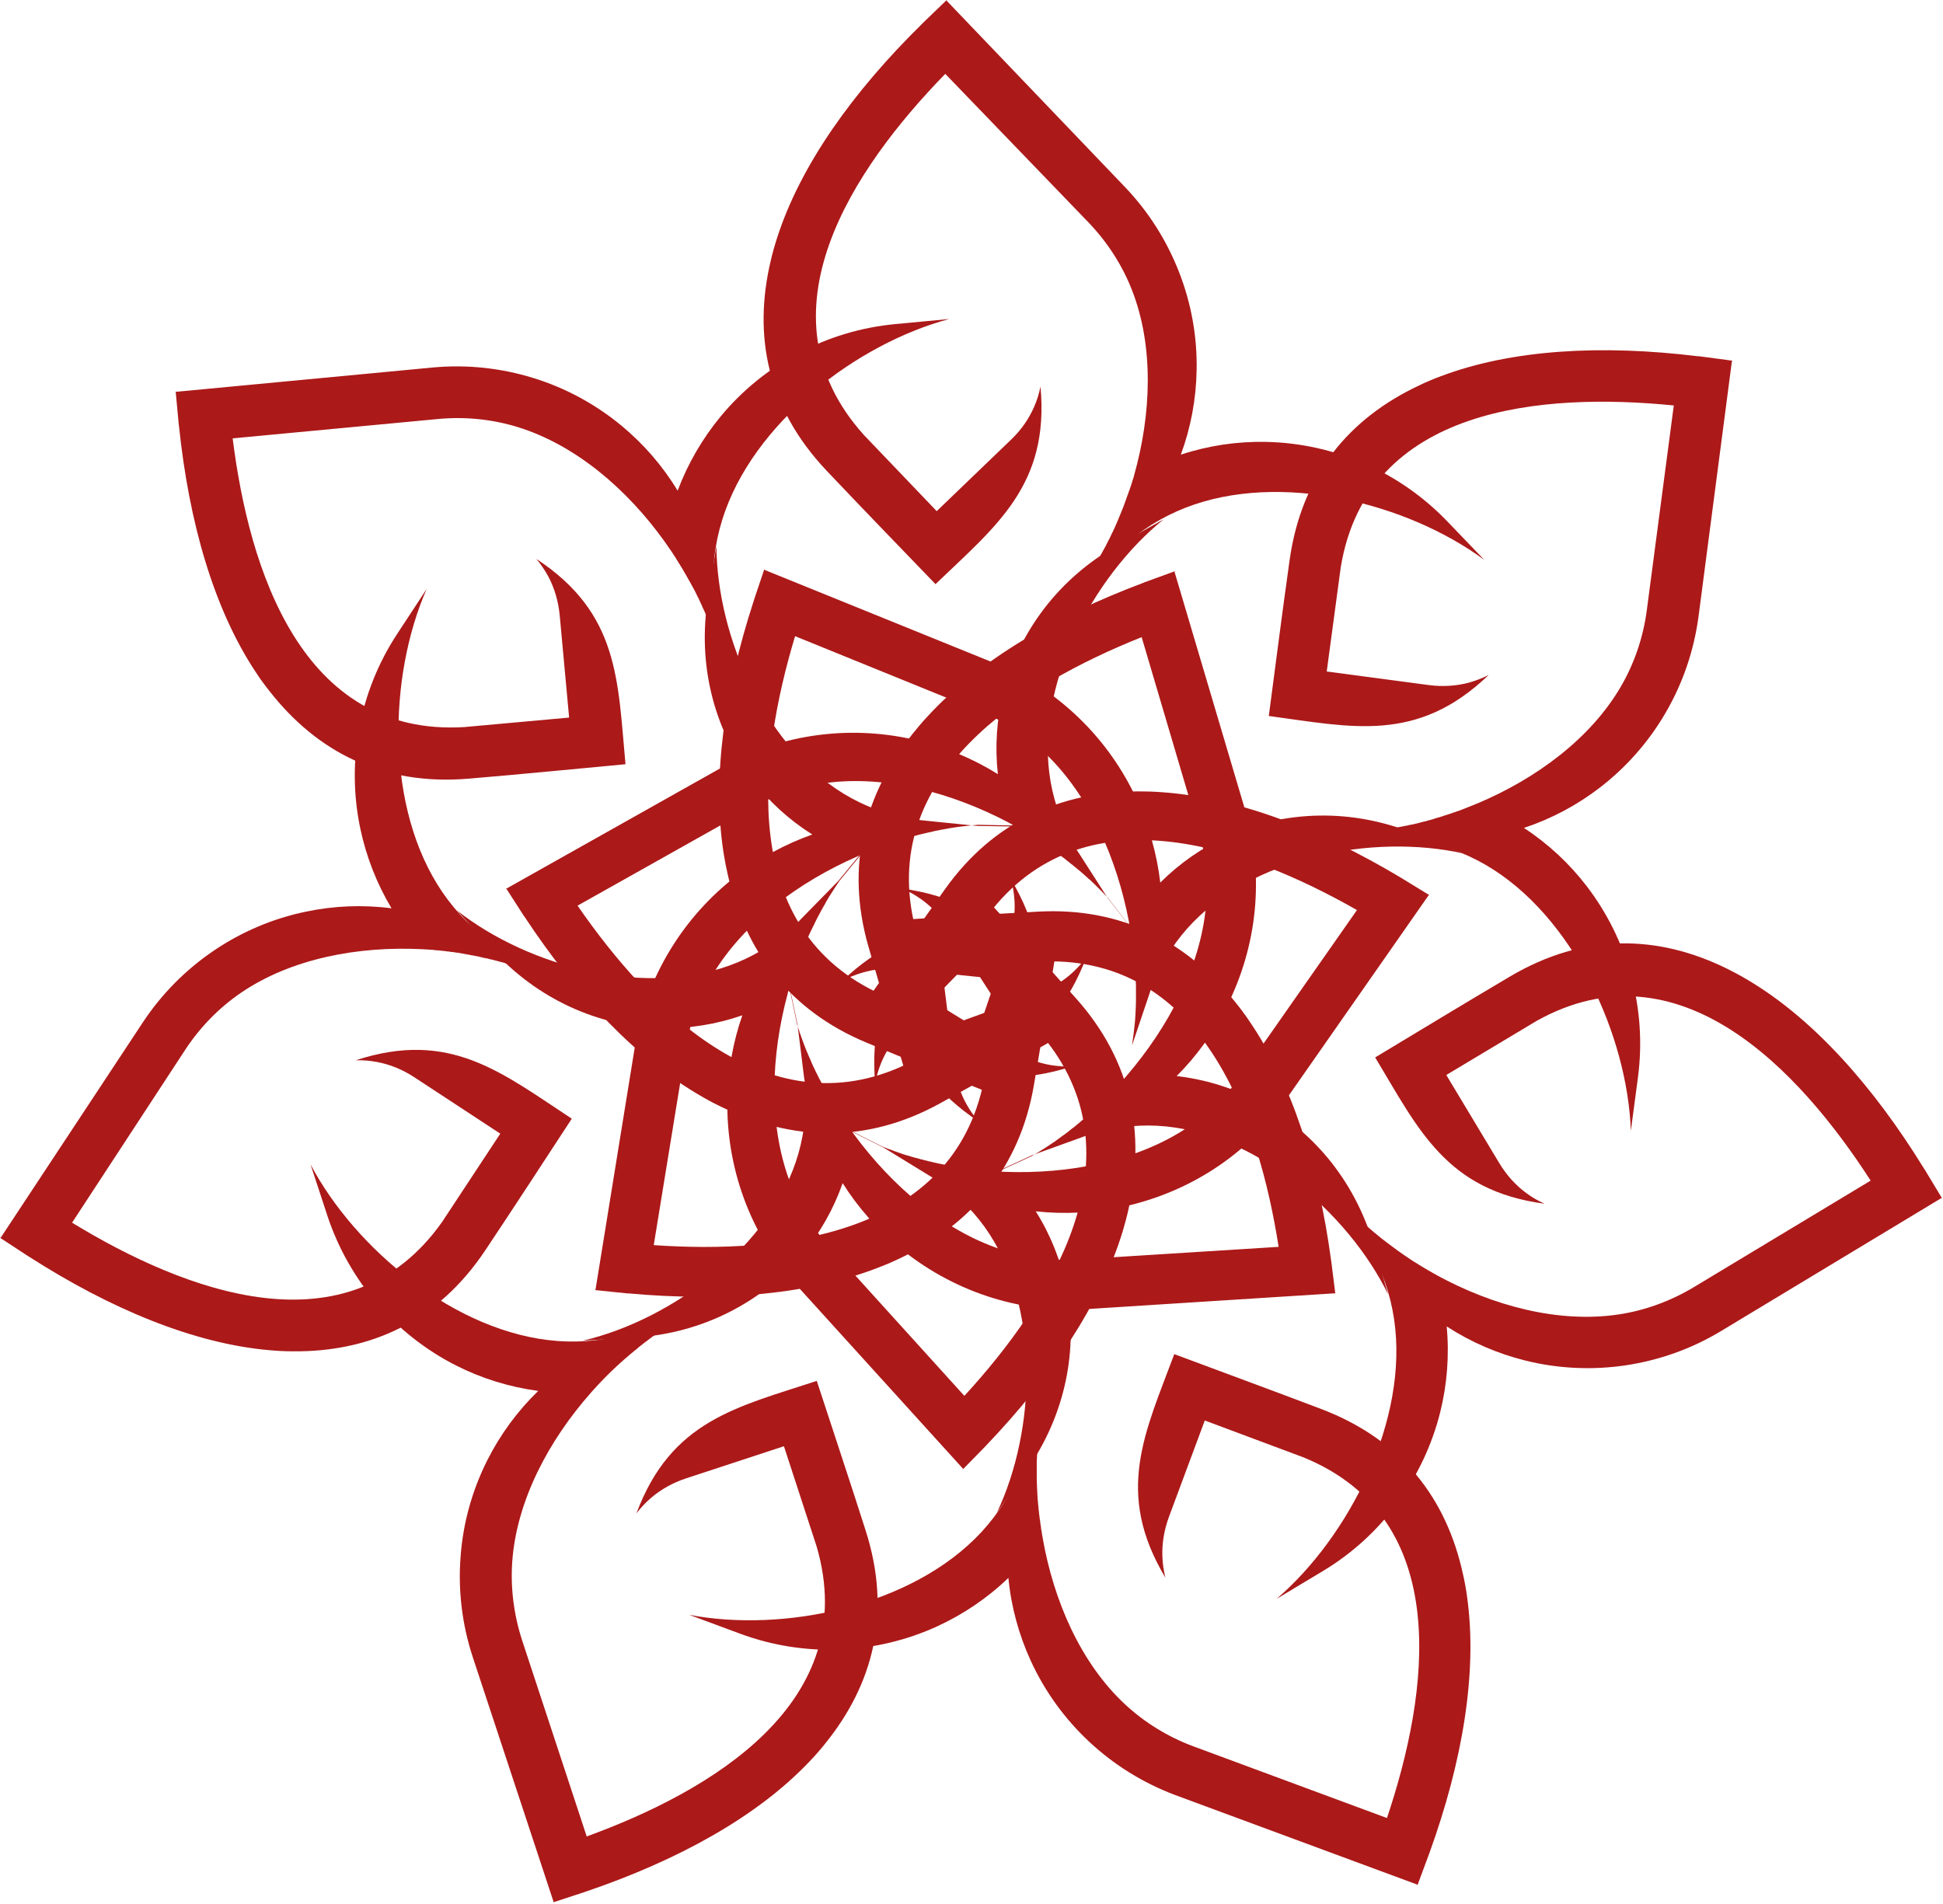
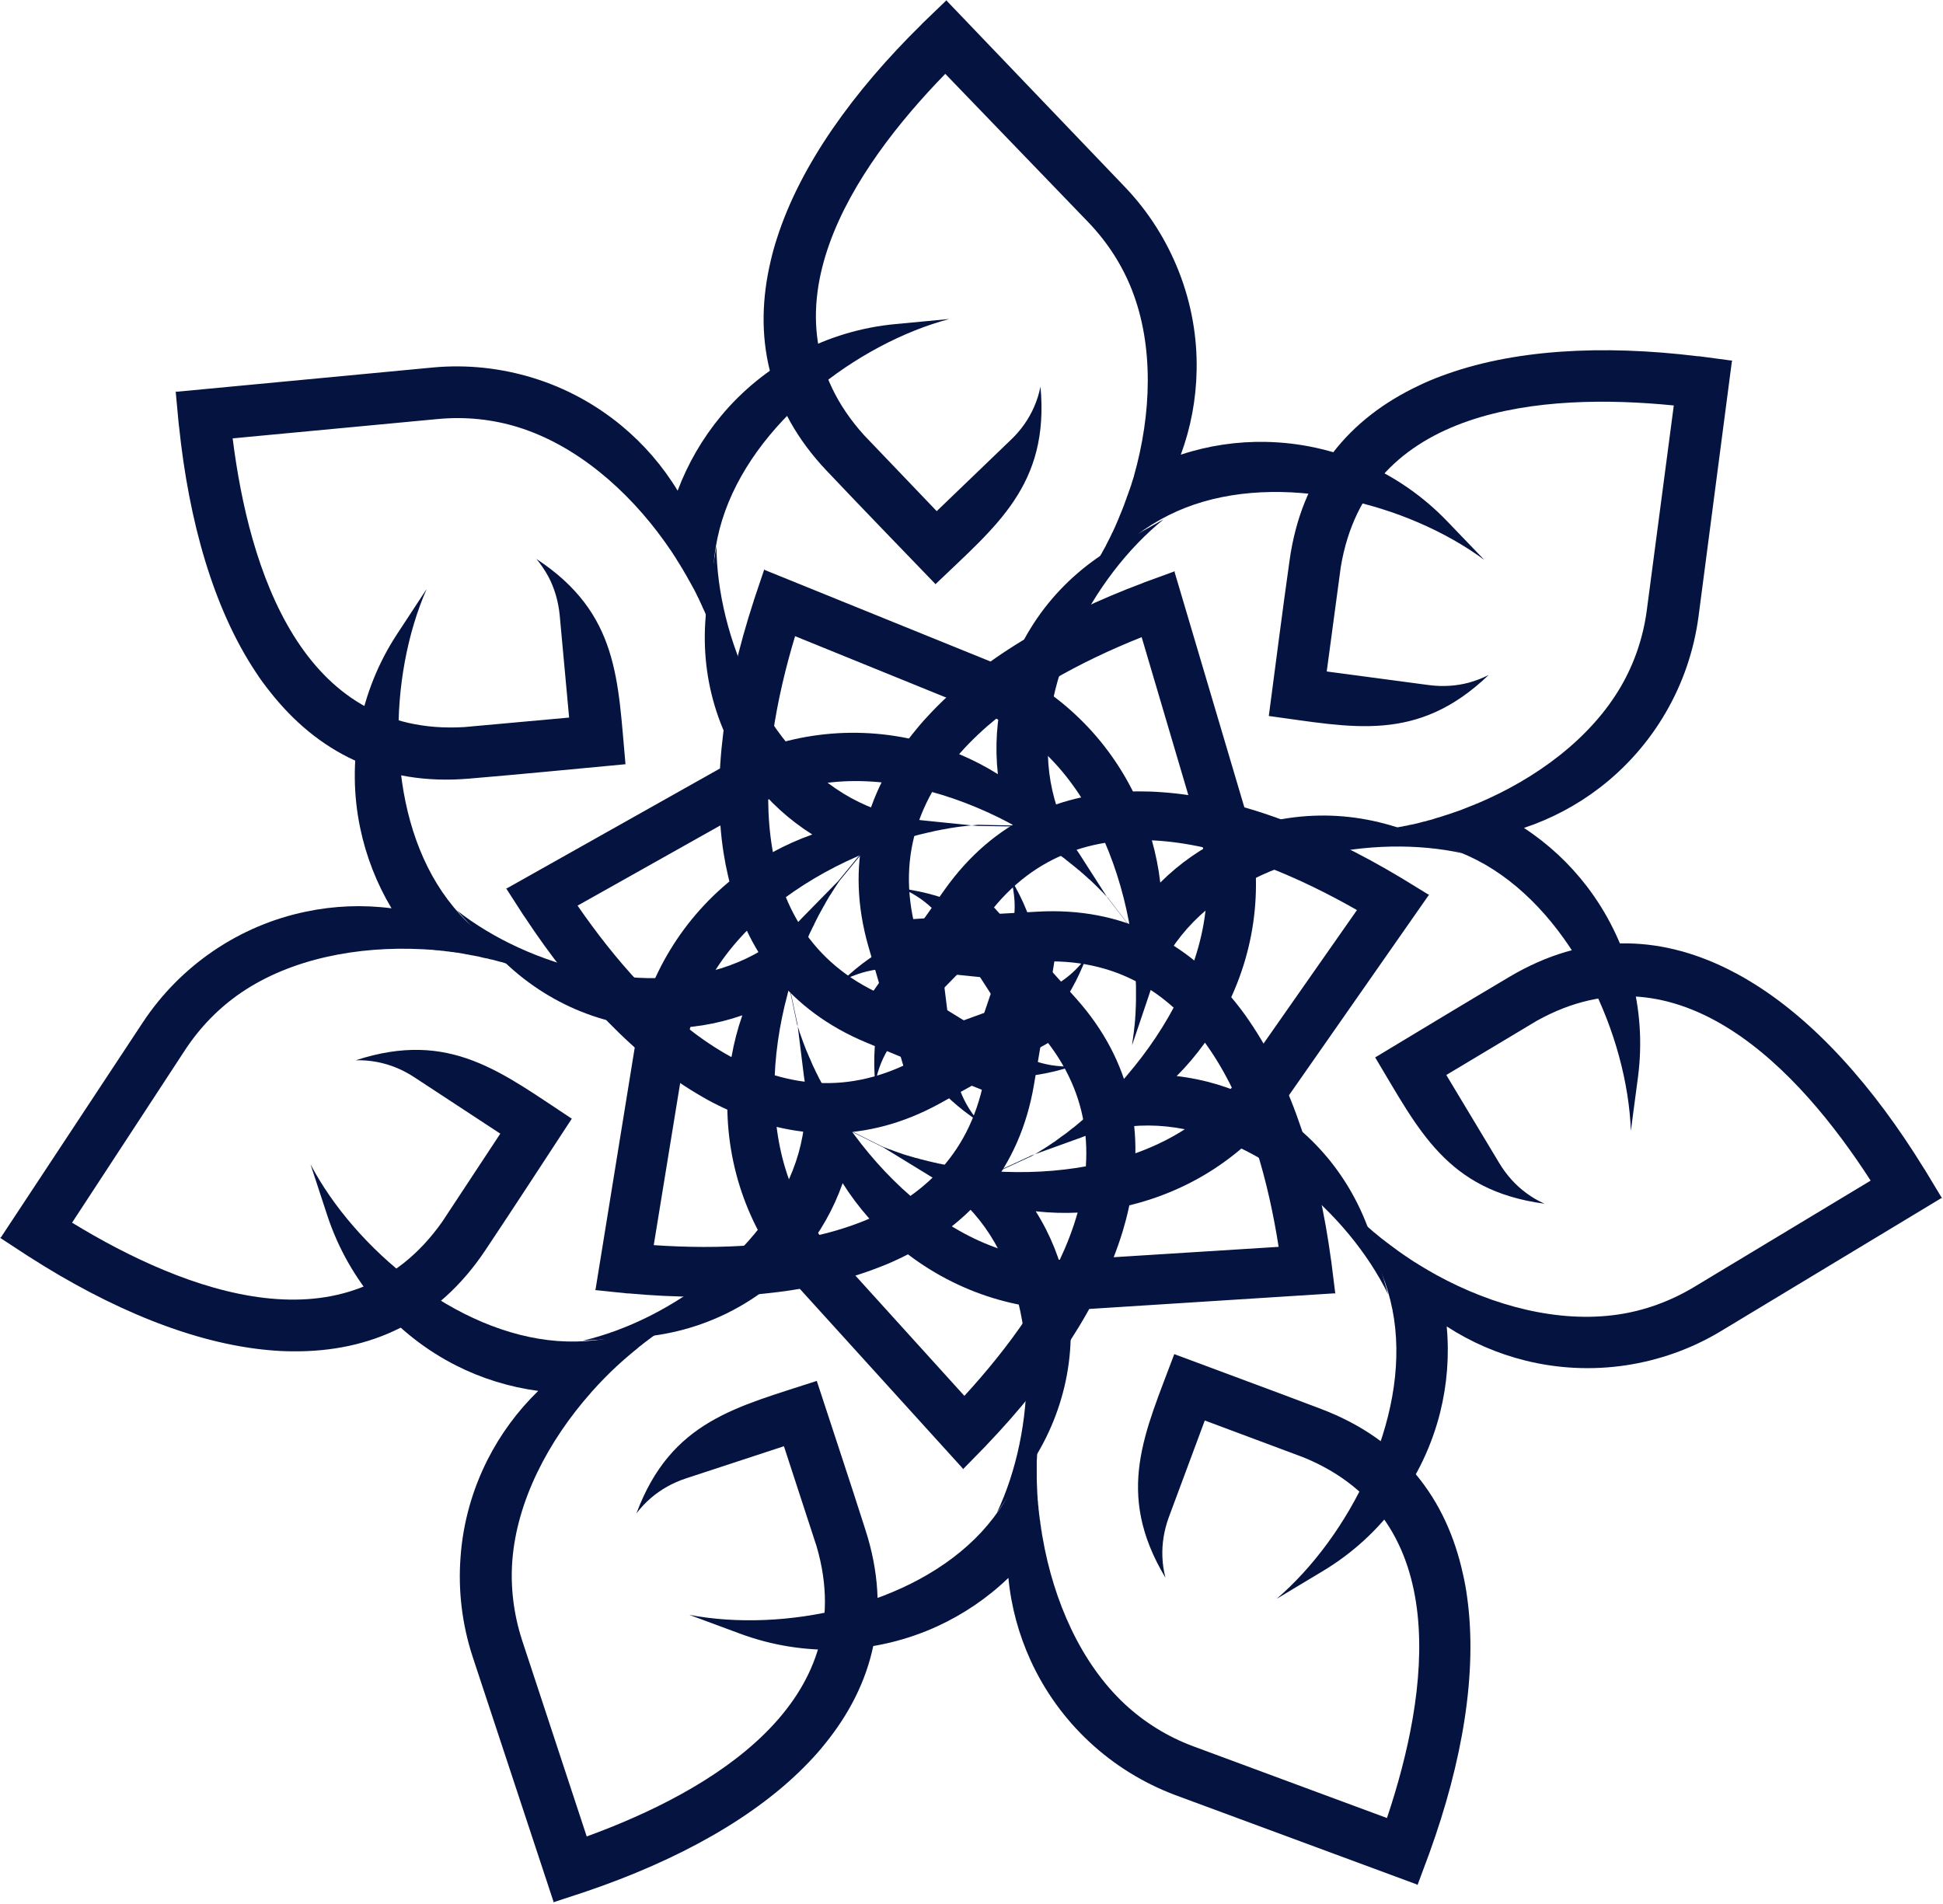
<svg xmlns="http://www.w3.org/2000/svg" id="Layer_2" data-name="Layer 2" viewBox="0 0 191.91 188">
  <defs>
    <style>
      .cls-1 {
-         fill: #ac1919;
+         fill: #051341;
      }
    </style>
  </defs>
  <g id="Capa_1" data-name="Capa 1">
    <g>
      <path class="cls-1" d="M101.89,114.2c.11-.07.23-.13.34-.2h0c.12-.07.24-.14.36-.21l.03-.02c.12-.08.24-.15.36-.23h.01c.13-.09.25-.16.37-.24h.01c.12-.09.25-.16.37-.25.12-.08.24-.17.37-.25h.02c.12-.1.24-.18.36-.27h0c.12-.08.24-.17.35-.26l.03-.02c.12-.09.24-.17.36-.26h0s.02-.01.02-.01c.11-.09.23-.18.35-.27l.03-.03c.12-.09.23-.18.34-.27h.02c.12-.1.23-.19.35-.29l.03-.03c.11-.09.21-.18.32-.26l.05-.05c.12-.09.22-.18.32-.28l.06-.04c.1-.09.21-.19.31-.28l.03-.02c.12-.1.23-.2.34-.31l.03-.03c.11-.1.21-.19.32-.29l.04-.04c.11-.11.22-.21.33-.31l.03-.03c.1-.1.21-.2.31-.3l.05-.05c.1-.1.21-.2.31-.3l.04-.05c.1-.1.2-.2.29-.3l.05-.05c.11-.11.21-.21.3-.31l.05-.05c.1-.1.2-.21.29-.31l.05-.06c.1-.11.19-.21.29-.32l.04-.04c.1-.11.2-.23.3-.34l.04-.04c.1-.11.2-.22.3-.34l.02-.03c4.12-4.8,7.25-10.73,7.82-16.62.25-2.54.02-5.18-.74-7.76l-5.6-18.95h0s-.01.01-.01.01c-11.73,4.68-26.25,13.68-22.32,28.83l2.83,9.71h.02l9.26-3.37c1.27-.46,2.4-1.15,3.34-1.99.52-.47.98-.98,1.41-1.55-3.49,9.16-9.72,10.61-17.29,13.36v-.02c-1.41-4.81-2.85-9.63-4.23-14.43-2.29-7.99-.37-15.02,4.35-20.97.47-.59.96-1.18,1.49-1.74,5.07-5.53,12.64-9.95,21.29-13.19l.11-.05,3.04-1.11-.04.07,7.02,23.68c.94,3.2,1.21,6.5.9,9.73-.32,3.34-1.28,6.58-2.77,9.54-1.27,2.51-2.93,4.84-4.94,6.85,2.7.31,5.29,1.09,7.67,2.29,2.78,1.4,5.27,3.4,7.31,5.87,1.97,2.4,3.51,5.24,4.45,8.45l1.46,4.96c-3.97-8.11-13.25-16.15-22.8-16.66-2.31-.12-4.71.2-7.1,1-.15.06-.3.12-.45.17l-4.82,1.74-33.96,15.71-5.02,1.64c-.16.05-.31.11-.47.16-2.49.76-5,1.02-7.44.84-10.04-.76-20-9.13-24.38-17.45l1.66,5.06c1.08,3.27,2.76,6.18,4.89,8.67,2.21,2.56,4.88,4.65,7.83,6.14,2.52,1.28,5.27,2.13,8.11,2.51-2.05,1.99-3.74,4.3-5.01,6.81-1.49,2.95-2.42,6.21-2.66,9.59-.25,3.27.13,6.61,1.2,9.88l7.98,24.17-.04.07,3.17-1.04.11-.04c9-3.06,16.84-7.35,22.03-12.82.54-.56,1.05-1.14,1.52-1.73,4.8-5.9,6.65-12.98,4.03-21.13-1.56-4.9-3.21-9.82-4.81-14.73v-.02c-7.88,2.59-14.39,3.9-17.82,13.09.43-.56.9-1.07,1.44-1.53.97-.83,2.14-1.5,3.46-1.93l9.65-3.17h.02s3.23,9.9,3.23,9.9c4.51,15.45-10.52,24.2-22.71,28.64h0l-6.37-19.34c-.86-2.64-1.17-5.32-.98-7.88.45-5.96,3.58-11.89,7.79-16.64l.02-.03c.11-.12.2-.23.3-.33l.04-.04c.1-.11.2-.23.3-.33l.04-.04c.11-.11.21-.22.3-.32l.06-.06c.1-.1.2-.21.3-.31l.05-.05c.1-.1.2-.2.31-.31l.06-.06c.09-.1.2-.19.3-.29l.04-.04c.1-.1.22-.2.32-.3l.05-.05c.1-.1.21-.2.32-.29l.03-.03c.12-.1.23-.2.34-.3l.04-.04c.11-.1.22-.19.33-.28l.03-.03c.12-.1.23-.2.35-.3l.03-.02c.11-.09.22-.18.32-.27l.06-.04c.11-.1.22-.18.33-.28l.05-.05c.11-.08.22-.17.33-.25l.03-.03c.12-.1.24-.19.36-.28h.02c.12-.1.23-.19.35-.27l.03-.03c.13-.09.25-.18.36-.26h.01c.13-.1.24-.18.37-.27l.03-.02c.12-.08.24-.17.36-.25h.01c.12-.09.25-.17.37-.25h.02c.13-.09.25-.18.38-.25.13-.09.26-.16.39-.24h.01c.13-.08.26-.16.38-.24h.01c.12-.08.25-.15.37-.22l.03-.02c.12-.07.25-.14.37-.21h0c.11-.07.23-.13.35-.19" />
      <path class="cls-1" d="M87.16,113.26c.12.04.24.1.37.14h0c.13.06.26.11.39.15h.03c.14.06.27.11.4.16h.01c.14.05.28.1.42.15h.01c.14.05.28.1.42.15.14.05.28.09.42.13h.02c.15.04.28.09.43.13h.01c.14.05.28.08.42.12h.04c.15.05.28.09.43.13h.02c.14.03.28.07.42.11h.04c.15.05.28.08.42.11h.02c.15.04.29.08.44.11h.04c.14.04.27.07.4.1h.07c.15.04.28.07.42.09l.07.02c.14.03.28.05.41.08h.04c.15.04.3.06.45.09h.04c.14.03.28.06.43.08h.05c.15.03.3.05.45.07h.04c.14.03.28.05.42.06h.08c.14.03.29.05.43.07h.06c.14.02.28.04.41.05h.08c.15.02.29.04.43.05h.07c.14.02.29.04.43.04h.08c.14.02.29.03.43.04h.05c.15.01.3.02.45.03h.06c.15.01.29.02.45.03h.03c6.33.24,12.91-1.02,17.88-4.25,2.14-1.39,4.06-3.22,5.61-5.42l11.33-16.19h-.01c-10.97-6.25-27.05-12-36.46.52l-5.82,8.27h.02s8.4,5.16,8.4,5.16c1.15.7,2.39,1.16,3.64,1.37.69.11,1.39.16,2.08.13-9.34,2.99-14.35-.98-21.22-5.19h.02c2.88-4.1,5.74-8.24,8.65-12.31,4.82-6.77,11.52-9.65,19.11-9.67.75,0,1.52.02,2.29.08,7.49.52,15.66,3.67,23.59,8.42l.1.06,2.76,1.69-.08.02-14.14,20.25c-1.92,2.73-4.33,5-7.04,6.77-2.81,1.83-5.94,3.1-9.18,3.78-2.75.57-5.61.72-8.44.41,1.45,2.3,2.45,4.81,2.99,7.42.63,3.04.63,6.24-.04,9.38-.65,3.04-1.91,6.01-3.83,8.75l-2.96,4.23c3.87-8.16,4.36-20.43-1.19-28.21-1.35-1.88-3.09-3.56-5.21-4.93-.14-.09-.28-.16-.41-.25l-4.37-2.68-33.46-16.77-4.42-2.9c-.14-.09-.28-.18-.42-.27-2.15-1.48-3.91-3.28-5.29-5.3-5.67-8.32-5.33-21.33-1.55-29.94l-2.92,4.45c-1.89,2.88-3.11,6.01-3.73,9.23-.63,3.33-.59,6.71.09,9.95.58,2.77,1.62,5.45,3.09,7.91-2.83-.37-5.7-.25-8.45.33-3.24.67-6.36,1.98-9.16,3.89-2.7,1.84-5.09,4.22-6.98,7.09L.08,122.24l-.08.02,2.78,1.82.1.06c8,5.13,16.24,8.58,23.75,9.23.77.07,1.54.11,2.3.11,7.61.07,14.29-2.89,19.03-10.02,2.86-4.28,5.68-8.63,8.51-12.95h.02c-6.94-4.55-12.02-8.83-21.35-5.78.7-.02,1.4.04,2.1.17,1.26.24,2.5.73,3.67,1.5l8.49,5.57h.02s-5.74,8.71-5.74,8.71c-9.27,13.16-25.47,6.86-36.55.1h0s-.01-.01-.01-.01l11.15-17.04c1.52-2.32,3.42-4.23,5.55-5.68,4.94-3.36,11.53-4.61,17.87-4.29h.04c.16.01.3.02.45.03h.06c.15.02.3.02.45.03h.05c.15.03.3.04.43.05h.08c.14.02.29.04.43.05h.07c.14.02.28.04.43.06h.08c.13.03.27.04.41.06h.06c.14.03.29.05.43.07h.08c.14.03.28.06.42.08h.04l.45.09h.05c.14.03.29.06.43.09h.04c.15.03.3.06.45.09h.04c.14.04.28.07.41.1l.07.02c.14.03.28.06.42.09h.07c.13.05.26.08.4.11h.04c.15.04.3.08.44.12h.02c.15.04.28.08.43.12h.04c.15.05.29.09.43.13h.02c.15.04.28.09.43.13h.04c.14.06.28.1.42.14h.01c.15.05.29.1.43.14h.02c.14.06.29.1.42.15.15.05.29.1.43.15h.01c.14.06.28.11.42.16h.01c.13.06.26.11.4.17h.03c.13.07.26.12.4.17h0c.13.06.25.11.37.16" />
      <path class="cls-1" d="M78.72,101.16c.04.12.08.25.12.37h0c.05.14.09.27.13.4v.03c.06.14.11.27.15.4h0s.15.42.15.42h0c.05.15.1.29.16.43.05.14.11.28.16.41v.02c.07.14.12.28.18.41h0c.06.14.12.28.17.41l.02.03c.06.14.12.27.18.41h0v.02c.06.13.12.26.18.4l.02.04c.06.14.12.26.19.39v.02c.07.14.13.27.21.41l.02.04c.06.13.13.25.18.37l.04.06c.07.13.13.25.2.38l.03.07c.07.12.14.25.2.37l.02.03c.07.14.15.27.23.4l.02.04.21.38.03.04c.08.13.15.26.23.39l.02.04c.08.12.15.25.22.37l.04.06c.08.12.15.25.23.37l.04.05c.08.12.15.24.22.35l.04.06c.08.13.16.25.24.36l.04.06c.08.12.16.24.24.35l.04.06c.08.12.17.23.25.36l.03.04c.09.12.18.24.26.36l.03.05c.09.12.17.24.26.36l.02.03c3.76,5.09,8.85,9.46,14.47,11.32,2.42.8,5.04,1.17,7.73,1l19.72-1.24h0,0c-1.95-12.48-7.5-28.64-23.15-28.19l-10.1.6v.02l1.22,9.78c.17,1.34.58,2.59,1.2,3.7.34.61.74,1.18,1.2,1.71-8.16-5.44-8.18-11.84-9.17-19.83h.01c5-.3,10.02-.64,15.01-.9,8.3-.46,14.73,2.98,19.47,8.9.48.59.94,1.2,1.37,1.84,4.26,6.18,6.89,14.54,8.12,23.69l.02.11.4,3.21-.06-.05-24.65,1.57c-3.33.2-6.61-.27-9.69-1.29-3.19-1.06-6.13-2.71-8.68-4.82-2.17-1.79-4.06-3.93-5.58-6.34-.9,2.56-2.24,4.92-3.93,6.96-1.98,2.39-4.48,4.38-7.36,5.82-2.78,1.39-5.89,2.26-9.22,2.46l-5.16.32c8.8-2.06,18.69-9.33,21.31-18.52.63-2.23.86-4.64.6-7.15-.02-.16-.05-.32-.07-.48l-.63-5.09-7.75-36.61-.49-5.26c-.02-.17-.04-.33-.05-.49-.19-2.6.12-5.1.84-7.44,2.97-9.62,13.35-17.46,22.44-19.88l-5.3.5c-3.43.32-6.65,1.31-9.54,2.84-2.99,1.58-5.62,3.72-7.73,6.27-1.8,2.18-3.25,4.66-4.26,7.35-1.48-2.45-3.36-4.61-5.53-6.41-2.55-2.11-5.52-3.74-8.75-4.73-3.12-.96-6.48-1.35-9.9-1.03l-25.34,2.4-.06-.05.31,3.32.02.12c.98,9.46,3.42,18.05,7.6,24.33.42.65.88,1.27,1.35,1.86,4.69,5.99,11.17,9.36,19.7,8.63,5.13-.43,10.29-.94,15.43-1.42h.02c-.77-8.25-.6-14.89-8.8-20.28.45.54.84,1.12,1.18,1.74.6,1.13.98,2.41,1.12,3.8l.93,10.11v.02l-10.37.94c-16.07.96-21.25-15.63-22.86-28.52h0s20.27-1.91,20.27-1.91c2.76-.26,5.44.04,7.9.8,5.71,1.77,10.79,6.13,14.49,11.3l.02.03c.09.13.18.25.26.37l.03.05c.09.12.18.25.26.37l.03.04c.08.13.16.25.24.36l.04.07c.08.12.16.24.24.36l.03.06c.08.12.15.24.23.37l.04.07c.08.11.15.23.22.36l.04.05c.08.12.15.26.22.38l.04.07c.08.12.14.25.22.37l.02.04c.08.13.15.27.22.4l.03.04c.07.13.14.26.21.38l.02.04c.08.13.15.27.22.4l.02.03c.06.13.13.25.19.37l.03.07c.07.13.13.25.19.39l.04.06c.05.13.11.25.17.38l.02.04c.07.14.13.27.19.41v.02c.07.14.13.26.19.4l.02.04c.06.14.12.28.17.41h0s0,.02,0,.02c.06.14.11.28.17.42l.02.03c.05.14.11.28.16.41h0,0c.06.15.11.29.16.43v.02c.06.14.12.28.16.42.05.15.1.29.15.43h0c.05.15.1.29.14.43h0c.04.15.08.28.13.42v.03c.05.14.09.27.13.41h0c.04.13.08.26.12.39" />
      <path class="cls-1" d="M82.91,87.01c-.07.11-.15.22-.22.33h0c-.08.12-.15.23-.23.35l-.02.03c-.08.13-.15.24-.23.36h0c-.09.14-.16.26-.24.38h-.01c-.08.14-.15.26-.23.39-.08.13-.15.26-.22.38v.02c-.08.13-.16.26-.23.39h0c-.07.14-.14.27-.21.39l-.02.03c-.07.13-.14.26-.21.39h0s-.01.02-.01.02c-.06.13-.13.26-.2.39l-.02.04c-.07.13-.13.26-.19.39v.02c-.08.13-.14.27-.21.41l-.02.04c-.06.13-.12.25-.18.37l-.03.06c-.06.13-.12.26-.17.39l-.03.06c-.06.13-.11.26-.16.38l-.02.03c-.06.14-.12.28-.17.42l-.02.04c-.06.13-.11.27-.16.4l-.02.05c-.06.14-.11.28-.16.42l-.02.04c-.05.14-.1.27-.15.4l-.03.07c-.05.13-.1.28-.15.41l-.02.06c-.05.13-.1.27-.14.39l-.03.07c-.05.14-.1.27-.14.41l-.03.06c-.04.14-.09.28-.13.41l-.03.07c-.04.13-.08.28-.13.42l-.02.05c-.04.14-.08.29-.12.43l-.02.06c-.04.14-.08.28-.12.43v.03c-1.65,6.11-1.88,12.81.16,18.37.88,2.4,2.23,4.67,4.03,6.67l13.27,14.65h0s.01-.01.01-.01c8.53-9.3,17.71-23.71,7.6-35.67l-6.77-7.52-.02.02-6.89,7.04c-.94.96-1.66,2.07-2.15,3.25-.26.65-.46,1.32-.59,2-.83-9.77,4.15-13.78,9.78-19.54v.02c3.36,3.72,6.75,7.43,10.07,11.16,5.53,6.2,6.85,13.37,5.18,20.77-.16.74-.36,1.48-.58,2.22-2.18,7.18-7.07,14.45-13.45,21.12l-.08.09-2.26,2.31v-.08l-16.59-18.29c-2.23-2.48-3.91-5.33-5.03-8.38-1.16-3.15-1.7-6.49-1.64-9.79.06-2.81.54-5.63,1.48-8.31-2.57.89-5.24,1.32-7.9,1.27-3.11-.06-6.22-.77-9.14-2.12-2.82-1.31-5.44-3.2-7.68-5.68l-3.47-3.83c7.1,5.59,18.95,8.8,27.77,5.11,2.14-.89,4.16-2.22,5.96-3.99.12-.12.22-.23.33-.35l3.59-3.66,23.79-28.89,3.81-3.66c.12-.12.23-.23.35-.35,1.92-1.77,4.07-3.09,6.34-3.98,9.37-3.67,21.98-.45,29.54,5.15l-3.69-3.84c-2.39-2.48-5.17-4.38-8.17-5.69-3.1-1.35-6.41-2.07-9.72-2.13-2.83-.06-5.67.36-8.4,1.26.99-2.68,1.51-5.5,1.56-8.31.07-3.31-.52-6.64-1.76-9.79-1.2-3.05-2.98-5.9-5.36-8.38L93.51.08v-.08l-2.4,2.31-.08.09c-6.78,6.66-11.98,13.93-14.28,21.11-.24.73-.45,1.48-.62,2.22-1.76,7.4-.36,14.57,5.53,20.78,3.54,3.74,7.15,7.46,10.73,11.18v.02c5.98-5.75,11.28-9.76,10.38-19.52-.14.69-.35,1.36-.63,2-.51,1.17-1.27,2.28-2.28,3.24l-7.32,7.04-.02.02-7.2-7.53c-10.77-11.97-1.02-26.36,8.04-35.66h.01s14.13,14.66,14.13,14.66c1.92,2,3.36,4.28,4.3,6.68,2.18,5.56,1.93,12.26.2,18.37v.03c-.05.15-.1.29-.14.43l-.02.06c-.04.14-.09.29-.13.43l-.02.05c-.05.14-.09.28-.14.41l-.03.07c-.04.14-.09.28-.14.41l-.03.06c-.04.14-.09.27-.14.41l-.03.07c-.04.13-.09.26-.14.39l-.02.06c-.05.14-.11.28-.16.41l-.03.07c-.05.13-.11.27-.16.4l-.02.04c-.06.14-.12.28-.17.42l-.02.05c-.06.13-.12.27-.17.4l-.02.04c-.06.14-.12.28-.18.42l-.02.03c-.06.13-.12.26-.17.38l-.04.06c-.06.14-.12.26-.18.39l-.03.06c-.07.12-.12.24-.19.37l-.02.04c-.07.14-.13.27-.21.41v.02c-.08.13-.14.26-.22.39l-.02.04c-.08.13-.15.27-.21.39h-.01c-.08.15-.15.28-.22.41l-.02.03c-.08.13-.15.26-.22.38h0s-.01.01-.01.01c-.08.13-.16.26-.23.39v.02c-.09.13-.17.26-.25.38-.08.13-.16.26-.24.38h-.01c-.08.14-.16.26-.24.38h-.01c-.08.13-.16.24-.24.37l-.02.03c-.08.12-.16.23-.24.35h-.01c-.08.11-.16.22-.23.33" />
      <path class="cls-1" d="M96.58,81.47c-.13.02-.26.02-.39.04h0c-.14,0-.28.02-.42.04h-.03c-.15.02-.28.04-.42.05h-.01c-.15.02-.29.04-.44.05h-.01c-.15.02-.29.04-.44.06-.15.02-.29.05-.44.07h-.02c-.15.03-.29.05-.44.08h0c-.14.03-.29.06-.43.08h-.04c-.15.04-.29.06-.43.09h-.02c-.14.03-.28.06-.43.09l-.04.02c-.15.03-.28.06-.42.09h-.02c-.15.04-.29.07-.44.11h-.04c-.14.04-.27.08-.4.1l-.07.02c-.14.04-.28.07-.41.11l-.07.02c-.13.04-.27.08-.4.11h-.04c-.15.05-.29.1-.44.14h-.04c-.14.05-.28.09-.41.13l-.05.02c-.15.05-.29.09-.43.14h-.04c-.14.06-.27.1-.41.15l-.07.03c-.13.05-.28.09-.41.14l-.06.02c-.14.05-.27.09-.39.14l-.07.03c-.14.05-.27.1-.4.15l-.07.02c-.13.05-.27.11-.4.16l-.07.03c-.13.05-.27.11-.4.16l-.05.02c-.14.06-.28.12-.41.18l-.05.02c-.14.06-.27.12-.41.18l-.03.02c-5.8,2.53-11.18,6.52-14.26,11.59-1.33,2.18-2.27,4.66-2.7,7.32l-3.18,19.5h0c12.6.87,29.58-.93,32.62-16.29l1.66-9.98h-.02l-9.8-.99c-1.35-.14-2.66-.01-3.87.35-.67.2-1.32.46-1.94.78,7.11-6.74,13.36-5.34,21.37-4.53h-.02c-.81,4.95-1.6,9.92-2.45,14.85-1.4,8.19-6.18,13.69-13.02,17.01-.68.33-1.38.65-2.1.92-6.97,2.78-15.71,3.49-24.9,2.65h-.12l-3.22-.33.06-.05,3.95-24.38c.54-3.29,1.73-6.38,3.41-9.15,1.74-2.87,4-5.38,6.63-7.39,2.23-1.71,4.74-3.08,7.42-4.03-2.3-1.45-4.3-3.28-5.91-5.39-1.89-2.47-3.28-5.35-4.04-8.47-.74-3.02-.88-6.24-.35-9.54l.83-5.1c.06,9.03,4.93,20.3,13.31,24.9,2.03,1.11,4.33,1.87,6.84,2.18.16.02.32.03.48.05l5.1.52,37.41.59,5.24.7c.17.02.33.04.49.06,2.58.4,4.95,1.26,7.06,2.47,8.72,5.04,14.05,16.91,14.39,26.3l.7-5.28c.45-3.41.2-6.77-.65-9.93-.88-3.27-2.38-6.3-4.39-8.93-1.72-2.25-3.82-4.21-6.22-5.78,2.71-.9,5.24-2.25,7.47-3.96,2.62-2.01,4.87-4.55,6.56-7.48,1.64-2.83,2.75-6.01,3.21-9.42l3.3-25.24.06-.05-3.3-.44h-.12c-9.44-1.16-18.36-.69-25.41,1.98-.73.27-1.44.57-2.12.9-6.89,3.24-11.62,8.81-12.8,17.29-.72,5.09-1.37,10.24-2.05,15.36h-.02c8.22,1.1,14.66,2.74,21.74-4.05-.63.32-1.28.57-1.96.76-1.24.33-2.57.42-3.95.24l-10.06-1.34h-.03l1.39-10.33c2.64-15.88,19.97-17.24,32.89-15.95h0l-2.66,20.19c-.36,2.75-1.25,5.3-2.54,7.53-2.99,5.17-8.39,9.15-14.24,11.61h-.03c-.14.07-.28.13-.42.18l-.06.02c-.14.06-.28.12-.42.17l-.05.02c-.14.05-.28.11-.41.16l-.07.03c-.13.05-.27.1-.4.15l-.07.02c-.13.05-.27.1-.41.14l-.07.03c-.13.05-.26.09-.39.13l-.06.02c-.14.05-.28.09-.42.13l-.07.03c-.14.05-.28.08-.41.13h-.04c-.15.05-.29.1-.44.14l-.05.02c-.14.04-.28.08-.42.12h-.04c-.15.05-.29.1-.44.13h-.04c-.14.04-.28.08-.41.11l-.07.02c-.14.04-.28.07-.42.1l-.07.02c-.13.02-.27.06-.4.08h-.04c-.15.05-.3.08-.45.1h-.02c-.15.04-.28.06-.43.09h-.04c-.15.04-.3.06-.44.09h-.02c-.15.03-.29.05-.44.07h-.04c-.14.03-.29.06-.44.08h0c-.15.03-.3.04-.45.07h-.02c-.15.02-.3.04-.45.06-.16.02-.3.04-.45.05h-.01c-.15.02-.3.03-.44.04h-.01c-.14,0-.28.02-.43.03h-.03c-.14.01-.28.02-.42.03h0c-.13,0-.27.01-.4.02" />
      <path class="cls-1" d="M109.44,88.7c-.09-.09-.18-.19-.27-.28h0c-.1-.11-.2-.21-.29-.31l-.02-.02c-.11-.1-.2-.21-.3-.3h0c-.11-.11-.22-.22-.32-.32h0c-.11-.11-.22-.22-.33-.32-.11-.1-.22-.2-.32-.3h-.02c-.12-.11-.22-.21-.33-.31h-.01c-.11-.11-.22-.2-.33-.3l-.03-.02c-.12-.1-.22-.19-.33-.29h-.02c-.11-.1-.22-.2-.34-.29l-.04-.03c-.12-.1-.22-.19-.34-.28h-.02c-.12-.11-.23-.2-.35-.29l-.04-.03c-.11-.09-.22-.17-.32-.26l-.06-.04c-.12-.09-.23-.17-.34-.25l-.06-.05c-.11-.08-.23-.16-.34-.24l-.03-.02c-.13-.09-.25-.18-.37-.26l-.04-.03c-.12-.09-.24-.17-.35-.25l-.04-.03-.38-.26-.04-.03c-.12-.08-.24-.16-.36-.24l-.07-.04c-.12-.08-.25-.16-.36-.24l-.05-.03c-.12-.08-.24-.15-.35-.22l-.07-.04c-.13-.08-.25-.16-.37-.22l-.06-.04c-.12-.07-.25-.15-.37-.21l-.06-.04c-.12-.07-.25-.14-.38-.22l-.04-.03c-.13-.07-.27-.14-.39-.21l-.05-.03c-.13-.07-.26-.14-.39-.21l-.03-.02c-5.6-2.95-12.07-4.68-17.95-3.92-2.53.33-5.05,1.13-7.4,2.45l-17.23,9.68h.01c7.17,10.4,19.18,22.55,33.08,15.36l8.84-4.92v-.02s-5.35-8.28-5.35-8.28c-.73-1.14-1.65-2.08-2.68-2.81-.57-.4-1.18-.74-1.82-1.02,9.71,1.36,12.5,7.11,16.87,13.88h-.02c-4.38,2.44-8.75,4.93-13.13,7.34-7.28,4.01-14.56,3.7-21.41.43-.68-.32-1.37-.67-2.03-1.06-6.52-3.72-12.52-10.11-17.6-17.82l-.07-.09-1.75-2.72.08.02,21.53-12.11c2.91-1.63,6.06-2.63,9.28-3.04,3.33-.43,6.7-.22,9.91.58,2.73.68,5.37,1.78,7.78,3.29-.3-2.7-.12-5.4.52-7.98.75-3.02,2.14-5.89,4.1-8.44,1.9-2.46,4.33-4.59,7.24-6.22l4.51-2.53c-7.02,5.68-12.8,16.51-11.16,25.93.4,2.28,1.24,4.55,2.56,6.7.09.14.18.27.27.4l2.77,4.32,22.87,29.62,2.72,4.53c.09.14.18.28.26.42,1.3,2.26,2.11,4.65,2.47,7.06,1.49,9.96-4.46,21.53-11.6,27.65l4.56-2.74c2.95-1.77,5.42-4.06,7.36-6.7,2-2.72,3.44-5.79,4.24-9,.68-2.74.91-5.61.64-8.47,2.4,1.56,5.03,2.69,7.76,3.37,3.21.8,6.59.97,9.94.47,3.24-.49,6.42-1.59,9.36-3.36l21.79-13.15.08.02-1.72-2.85-.07-.1c-4.98-8.09-10.91-14.78-17.4-18.62-.66-.4-1.34-.76-2.02-1.1-6.82-3.37-14.13-3.59-21.49.77-4.43,2.62-8.86,5.31-13.28,7.97h-.02c4.28,7.1,7,13.16,16.73,14.46-.64-.29-1.25-.64-1.81-1.06-1.03-.76-1.93-1.75-2.65-2.94l-5.23-8.7v-.02s8.93-5.35,8.93-5.35c14.06-7.83,25.93,4.87,32.97,15.78h0s0,.01,0,.01l-17.44,10.51c-2.38,1.43-4.92,2.33-7.47,2.71-5.91.88-12.38-.84-17.96-3.89l-.03-.02c-.14-.08-.27-.15-.39-.22l-.05-.03c-.13-.07-.26-.15-.39-.22l-.04-.03c-.13-.08-.26-.15-.38-.22l-.06-.04c-.12-.07-.25-.15-.37-.22l-.06-.04c-.12-.07-.24-.15-.37-.23l-.07-.04c-.11-.07-.23-.15-.35-.23l-.05-.03c-.12-.08-.25-.17-.36-.25l-.07-.04c-.12-.08-.24-.17-.35-.24l-.04-.03c-.13-.09-.25-.18-.37-.26l-.04-.03c-.12-.09-.23-.17-.35-.26l-.04-.03c-.13-.09-.25-.18-.37-.27l-.03-.03c-.11-.09-.23-.17-.34-.25l-.06-.05c-.12-.09-.23-.17-.34-.26l-.06-.04c-.1-.09-.21-.18-.32-.27l-.04-.03c-.12-.1-.24-.19-.35-.29h-.02c-.12-.11-.22-.2-.33-.3l-.04-.03c-.11-.1-.23-.2-.33-.29h0s-.02-.01-.02-.01c-.11-.1-.22-.2-.33-.3l-.03-.02c-.11-.1-.22-.2-.32-.3h-.01c-.12-.11-.22-.22-.33-.32h-.02c-.1-.12-.22-.22-.32-.33-.11-.11-.22-.22-.32-.32h0c-.11-.12-.21-.22-.32-.33h0c-.1-.12-.2-.22-.3-.33l-.02-.02c-.1-.11-.19-.21-.29-.32h0c-.09-.1-.18-.21-.27-.3" />
      <path class="cls-1" d="M111.81,103.27c.02-.13.04-.26.05-.39h0c.02-.14.04-.28.06-.42v-.03c.02-.15.04-.28.06-.42h0c.02-.16.04-.3.05-.45h0c.02-.16.03-.3.05-.45.02-.15.02-.3.04-.44v-.02c0-.15.02-.3.03-.44h0c.01-.15.02-.3.02-.44v-.04c0-.15.02-.29.02-.44h0v-.02c0-.14,0-.29.01-.44v-.49c0-.15,0-.3,0-.45v-.04c0-.14,0-.28,0-.41v-.07c-.01-.15-.01-.28-.02-.43v-.07c0-.14-.02-.28-.02-.42v-.04c0-.15-.02-.3-.03-.46v-.04c-.01-.14-.02-.29-.03-.43v-.05c-.02-.15-.03-.3-.04-.45v-.04c-.02-.14-.03-.29-.04-.42v-.08c-.03-.14-.04-.29-.06-.43v-.06c-.03-.14-.04-.28-.06-.41v-.08c-.03-.15-.05-.29-.07-.42v-.07c-.03-.14-.05-.29-.07-.42v-.08c-.03-.14-.06-.28-.08-.43v-.05c-.03-.15-.06-.3-.09-.44v-.06c-.04-.15-.06-.29-.09-.44v-.03c-1.19-6.22-3.88-12.35-8.13-16.48-1.83-1.78-4.03-3.25-6.53-4.26l-18.31-7.44h0c-3.65,12.1-5.67,29.06,8.63,35.44l9.36,3.84v-.02l3.16-9.33c.43-1.28.6-2.59.52-3.85-.05-.7-.16-1.39-.34-2.06,4.99,8.44,2.24,14.21-.34,21.84v-.02c-4.65-1.89-9.31-3.76-13.93-5.69-7.68-3.19-11.97-9.08-13.68-16.47-.17-.73-.32-1.49-.44-2.25-1.16-7.42.1-16.09,2.96-24.87l.03-.11,1.03-3.06.04.07,22.89,9.28c3.09,1.26,5.84,3.1,8.17,5.36,2.42,2.34,4.35,5.1,5.73,8.11,1.17,2.56,1.95,5.31,2.28,8.13,1.92-1.92,4.15-3.46,6.57-4.57,2.83-1.3,5.94-2,9.15-2.05,3.1-.05,6.29.53,9.38,1.78l4.79,1.95c-8.82-1.95-20.89.29-27.24,7.44-1.53,1.73-2.78,3.8-3.64,6.18-.05.16-.1.3-.15.46l-1.64,4.86-8.9,36.35-1.84,4.95c-.06.16-.11.31-.17.47-.96,2.42-2.33,4.55-3.98,6.34-6.85,7.38-19.61,9.94-28.85,8.17l4.99,1.85c3.23,1.2,6.56,1.7,9.83,1.58,3.38-.13,6.67-.92,9.68-2.3,2.57-1.18,4.95-2.79,7.02-4.78.27,2.85,1.03,5.61,2.2,8.17,1.38,3.01,3.35,5.76,5.83,8.06,2.4,2.23,5.25,4.02,8.47,5.23l23.87,8.83.03.07,1.16-3.12.04-.11c3.23-8.94,4.75-17.74,3.71-25.22-.1-.77-.24-1.53-.41-2.27-1.62-7.44-6-13.28-14-16.32-4.81-1.83-9.68-3.61-14.51-5.42v-.02c-2.9,7.78-5.93,13.69-.88,22.1-.17-.68-.28-1.37-.3-2.08-.05-1.28.16-2.6.64-3.91l3.54-9.52v-.02l9.77,3.65c14.9,6.11,12.36,23.31,8.23,35.62h0s-19.09-7.07-19.09-7.07c-2.6-.96-4.88-2.4-6.77-4.15-4.38-4.07-7.06-10.21-8.15-16.47v-.03c-.04-.15-.06-.3-.08-.44v-.06c-.04-.15-.06-.3-.08-.44v-.05c-.02-.15-.05-.3-.07-.43v-.08c-.03-.14-.05-.29-.07-.43v-.07c-.03-.14-.04-.28-.06-.43v-.08c-.03-.13-.04-.27-.05-.41v-.06c-.03-.14-.03-.29-.05-.43v-.08c-.03-.14-.03-.29-.04-.43v-.04c-.01-.15-.02-.3-.03-.46v-.05c-.01-.15-.02-.29-.02-.43v-.04c-.01-.15-.02-.3-.02-.46v-.04c0-.14,0-.28-.01-.42v-.07c0-.15,0-.28,0-.43v-.07c0-.14,0-.27,0-.41v-.04c0-.16,0-.3,0-.46v-.02c0-.15,0-.29.02-.44v-.04c0-.15.02-.3.02-.44h0v-.02c.01-.15.02-.3.03-.45v-.04c.02-.15.02-.3.04-.44h0c.01-.16.03-.31.04-.46v-.02c.02-.15.03-.3.05-.45.02-.16.04-.3.06-.45h0c.03-.16.04-.31.06-.45h0c.03-.15.05-.29.07-.44v-.03c.03-.14.05-.28.07-.42h0c.02-.14.05-.27.06-.4" />
    </g>
  </g>
</svg>
